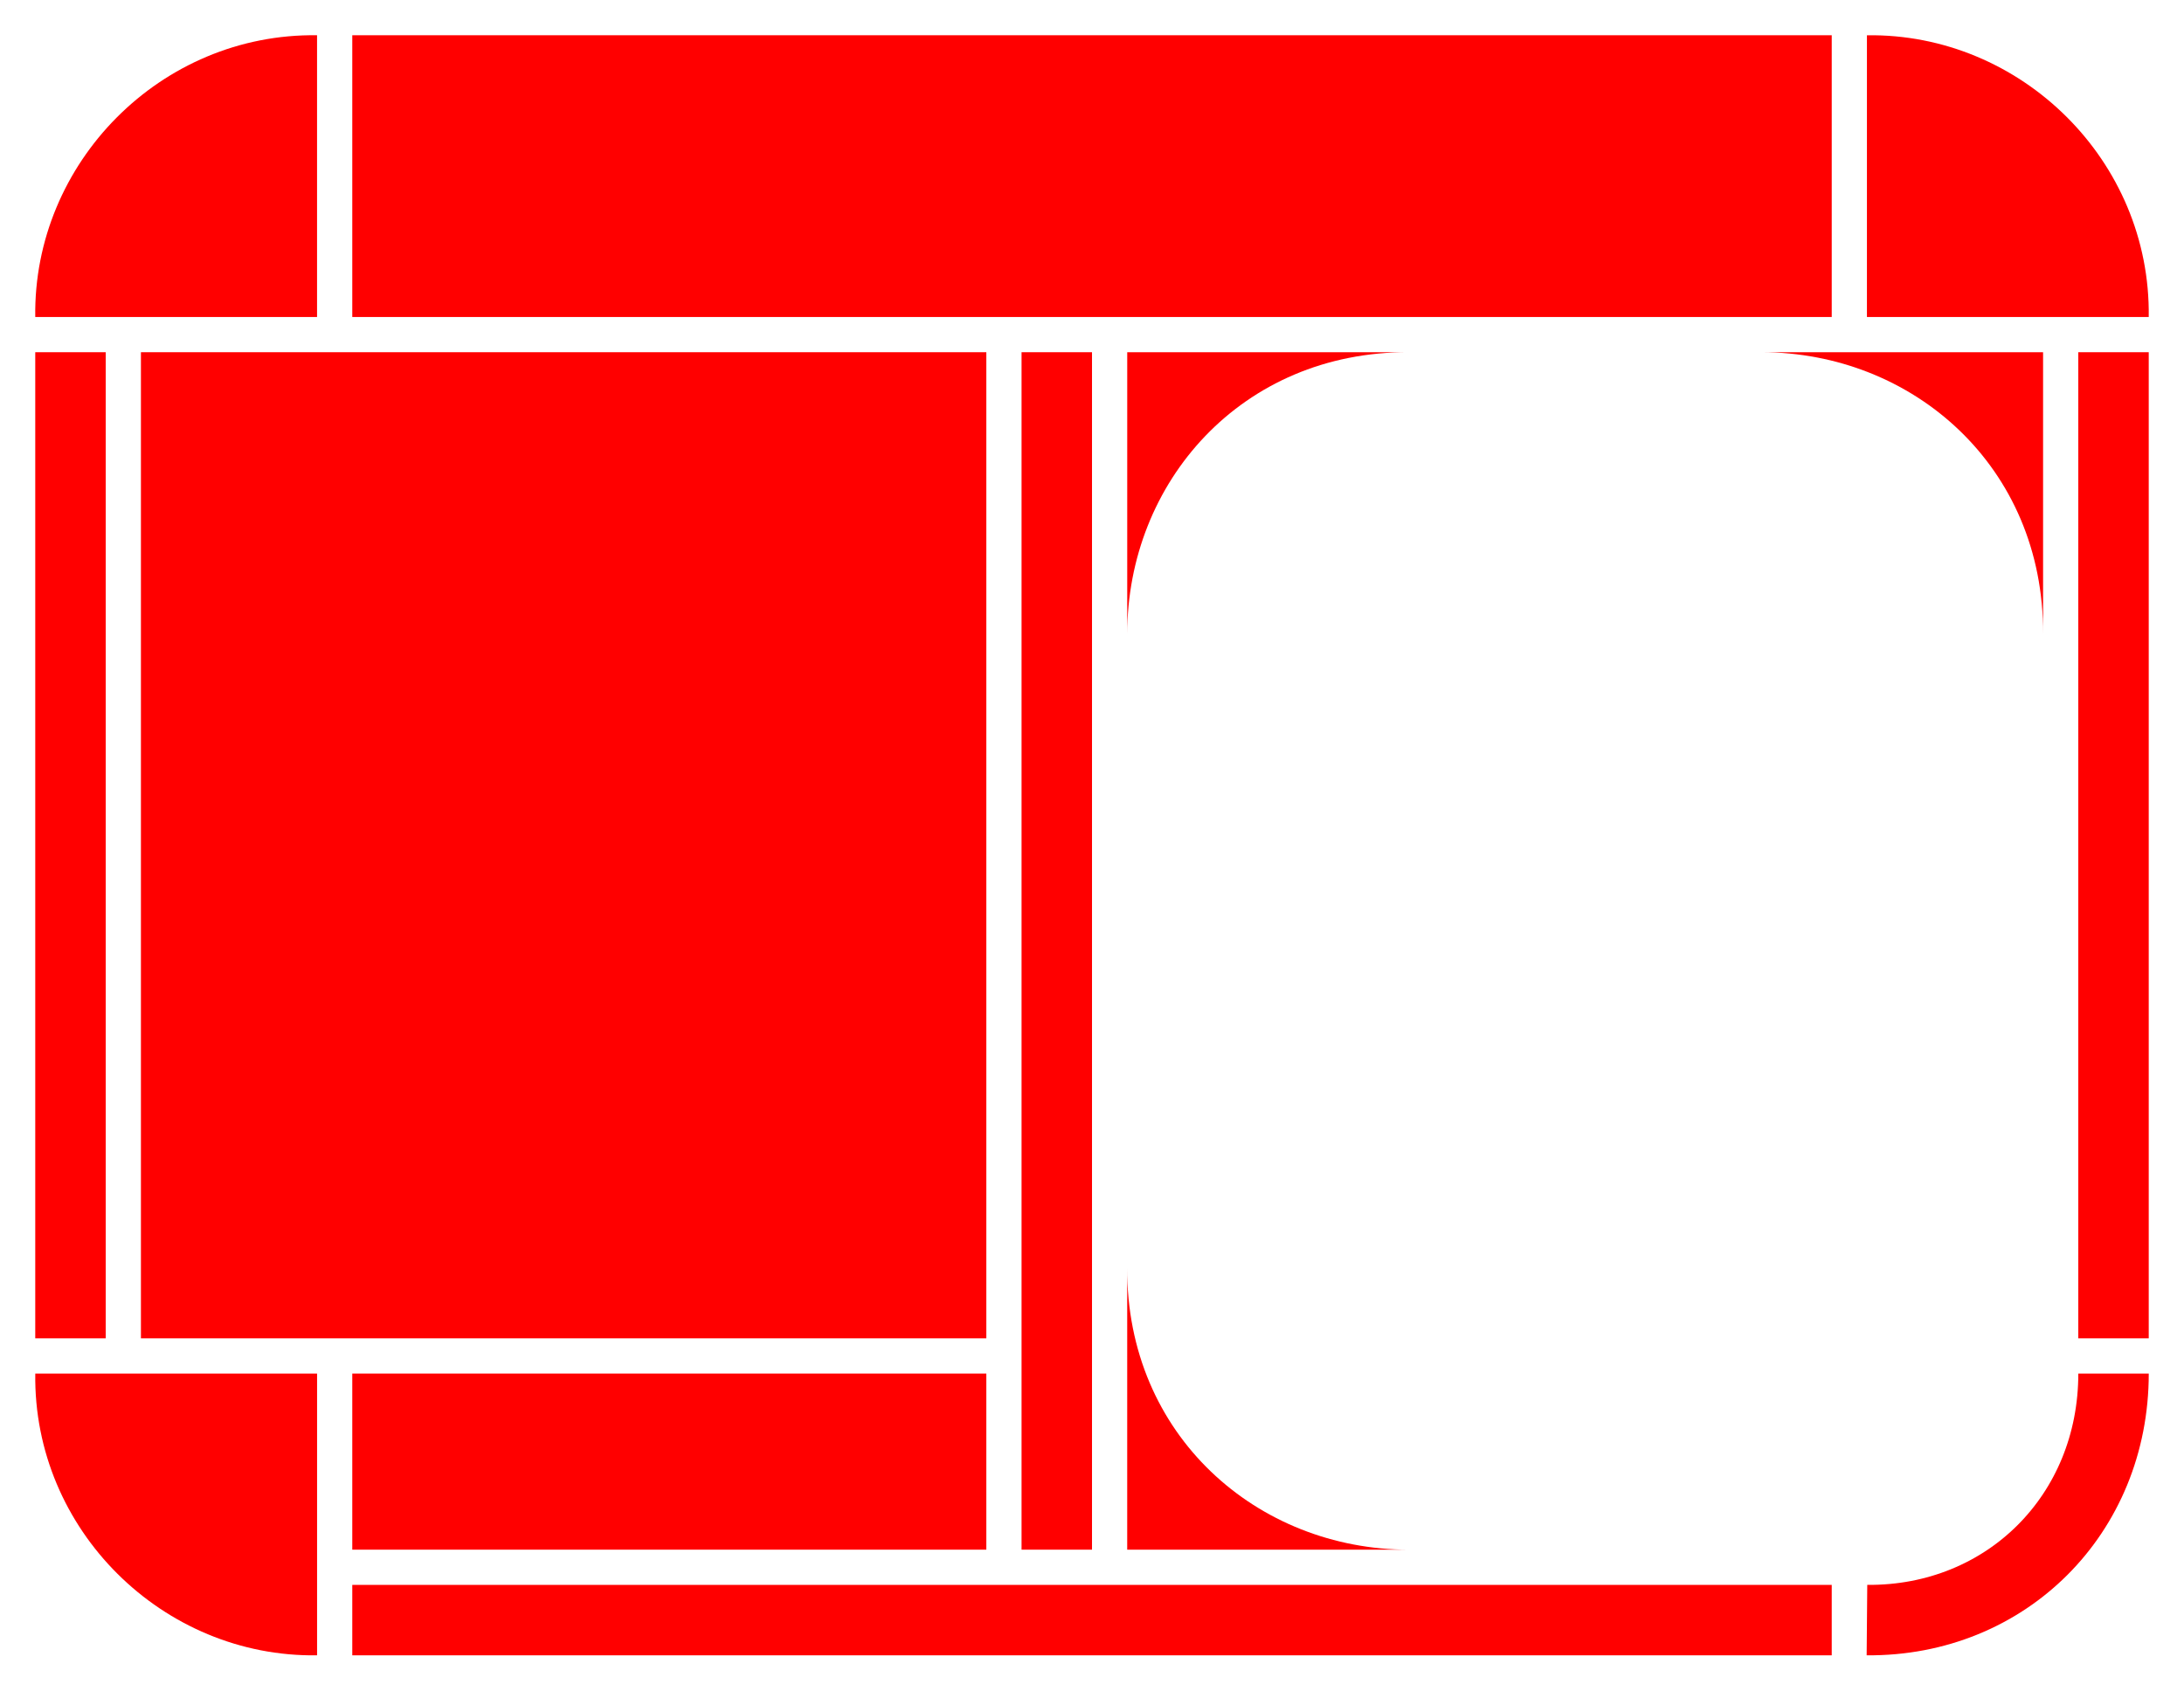
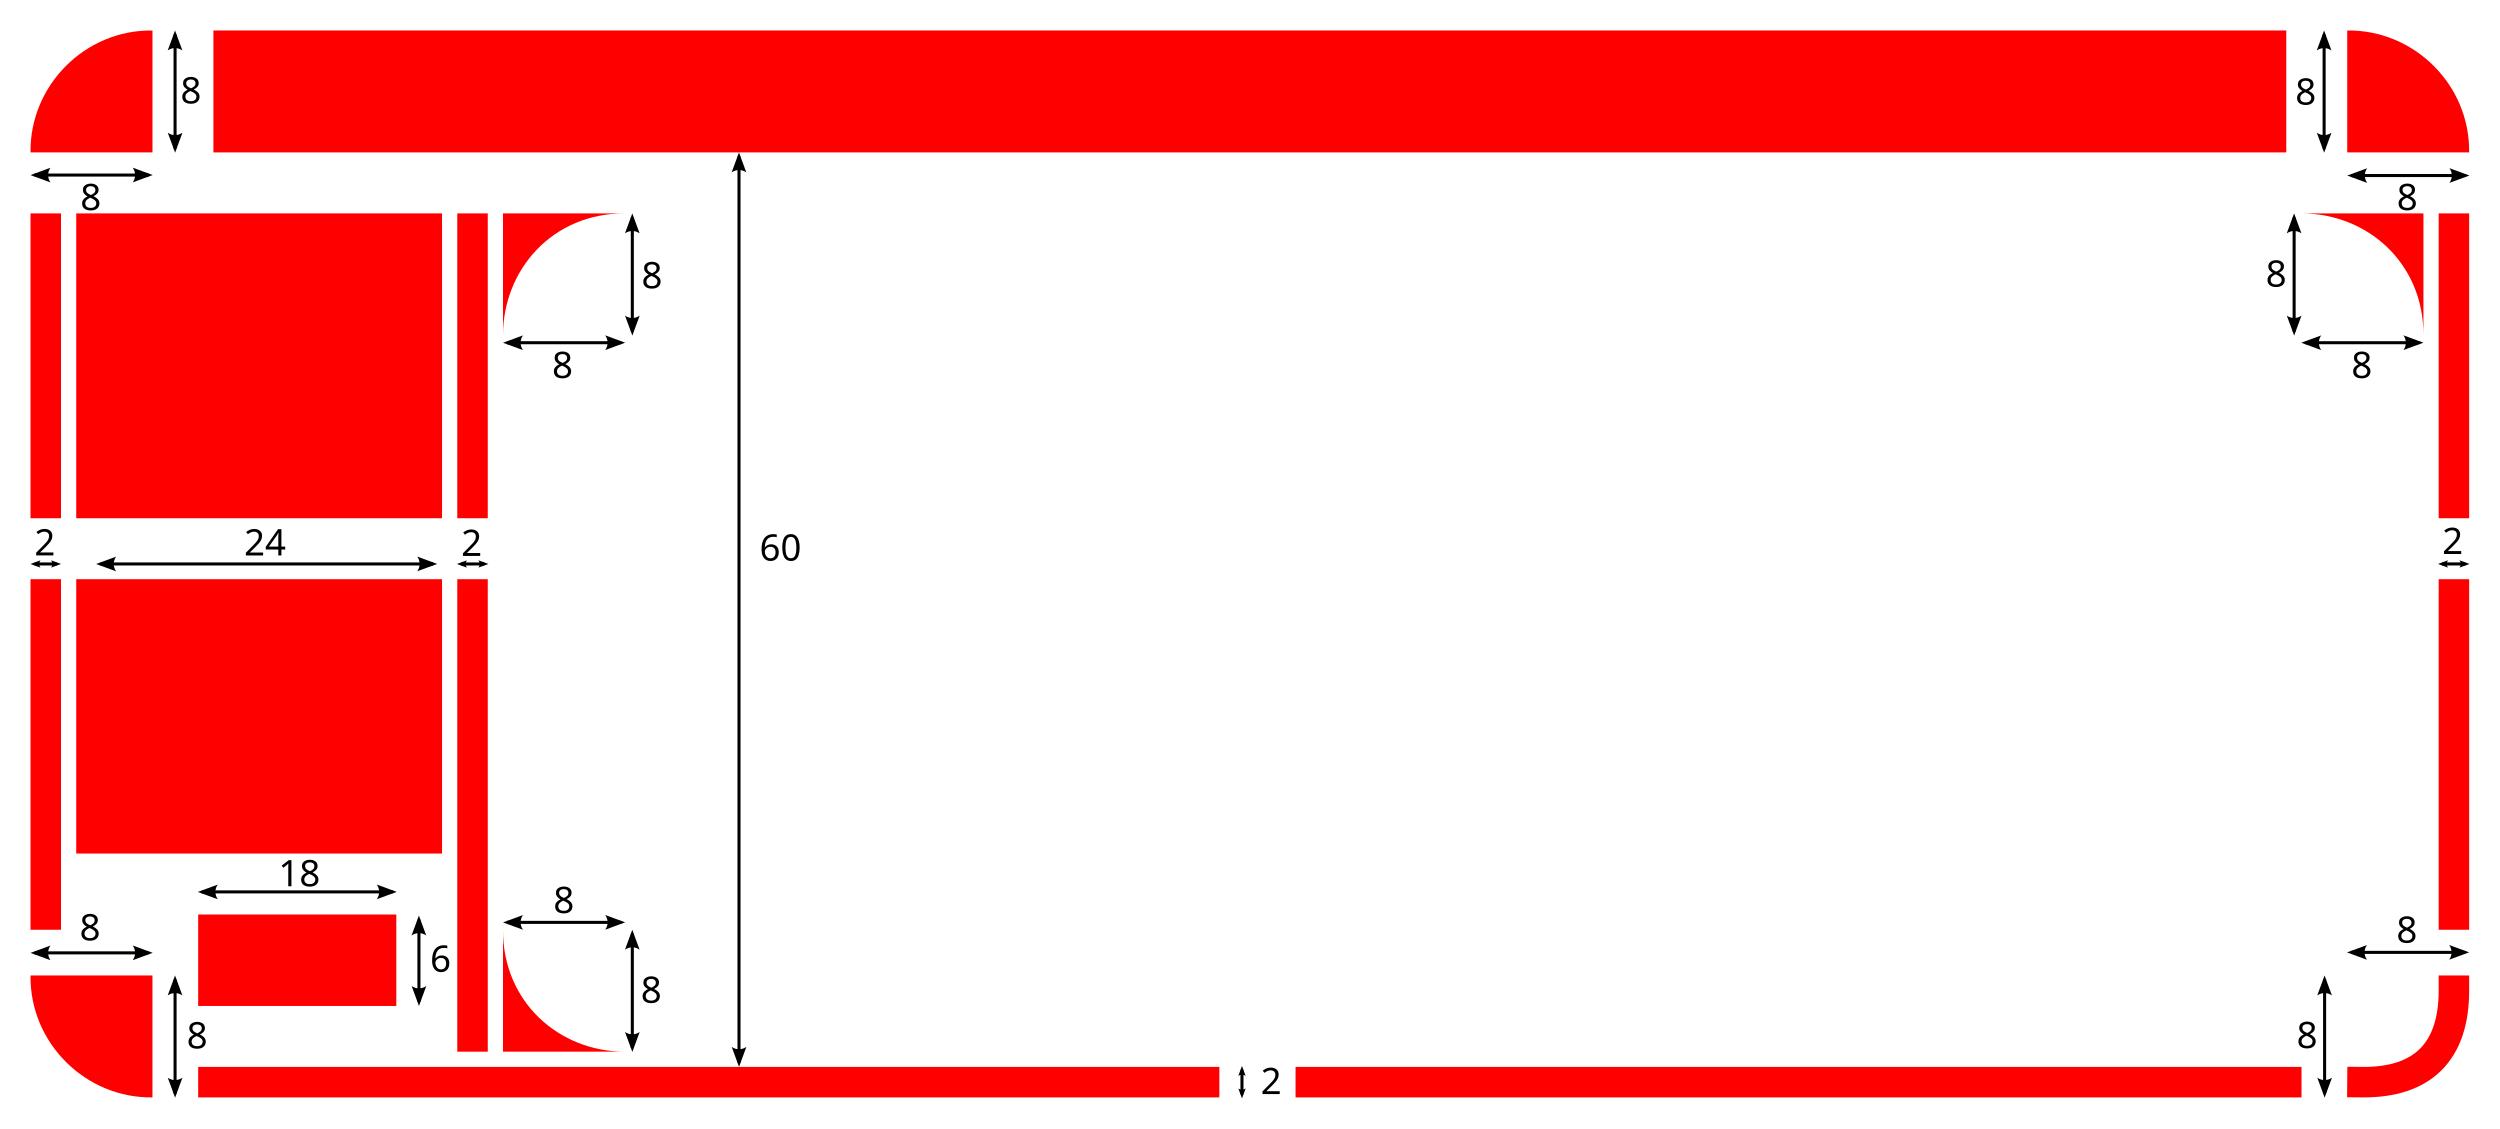
- <svg xmlns="http://www.w3.org/2000/svg" width="620.013" height="480.016" id="svg4436" version="1.1">
-   <defs id="defs4438" />
-   <g id="layer1" transform="translate(-61.42459,-260.9257)">
-     <path style="fill:#ff0000;stroke:none" d="m 591.425,270.942 0,80 80,0 c 0.625,-44.377 -36.248,-80.625 -80,-80 z" id="path3026" />
-     <path style="fill:#ff0000;stroke:none" d="m 71.433,350.934 80,0 0,-80 c -44.377,-0.625 -80.625,36.248 -80,80 z" id="path3026-7" />
-     <path style="fill:#ff0000;stroke:none" d="m 461.433,360.935 -80,0 0,80 c 0,-43.01 32.432,-80.221 80,-80 z" id="path3071-4" />
-     <path style="fill:#ff0000;stroke:none" d="m 641.432,440.934 0,-80 -80,0 c 43.01,0 80.221,32.432 80,80 z" id="path3071-4-9" />
-     <rect style="fill:#ff0000;fill-opacity:1;stroke:none" id="rect3799" width="420" height="80" x="161.433" y="270.934" />
-     <rect style="fill:#ff0000;fill-opacity:1;stroke:none" id="rect3801" width="20" height="280" x="71.433" y="360.934" />
-     <rect style="fill:#ff0000;fill-opacity:1;stroke:none" id="rect3801-2" width="20" height="280" x="651.425" y="360.934" />
-     <rect style="fill:#ff0000;fill-opacity:1;stroke:none" id="rect3801-5" width="20" height="420" x="710.934" y="-581.433" transform="matrix(0,1,-1,0,0,0)" />
-     <path style="fill:none;stroke:#ff0000;stroke-width:20;stroke-linecap:butt;stroke-linejoin:miter;stroke-miterlimit:4;stroke-opacity:1;stroke-dasharray:none" d="m 591.433,720.931 c 39.493,0.338 70,-30 70,-70" id="path3839-0-8-3-3" />
-     <rect style="fill:#ff0000;fill-opacity:1;stroke:none" id="rect4260" width="240" height="280" x="101.433" y="360.934" />
-     <rect style="fill:#ff0000;fill-opacity:1;stroke:none" id="rect3801-9" width="20" height="340" x="351.433" y="360.934" />
-     <rect style="fill:#ff0000;fill-opacity:1;stroke:none" id="rect4260-18" width="180" height="50" x="161.433" y="650.934" />
-     <path style="fill:#ff0000;stroke:none" d="m 151.44,730.934 0,-80 -80,0 c -0.625,44.377 36.248,80.625 80,80 z" id="path3026-8-9" />
-     <path style="fill:#ff0000;stroke:none" d="m 381.426,620.942 0,80 80,0 c -43.01,0 -80.221,-32.432 -80,-80 z" id="path3071" />
+ <svg xmlns="http://www.w3.org/2000/svg" width="820.129" height="370.337" id="svg2" version="1.1">
+   <defs id="defs4">
+     <marker orient="auto" refY="0" refX="0" id="Arrow2Mend" style="overflow:visible">
+       <path id="path3829" style="fill-rule:evenodd;stroke-width:0.625;stroke-linejoin:round" d="M 8.719,4.034 -2.207,0.016 8.719,-4.002 c -1.745,2.372 -1.735,5.617 -6e-7,8.035 z" transform="scale(-0.6,-0.6)" />
+     </marker>
+     <marker orient="auto" refY="0" refX="0" id="Arrow2Mstart" style="overflow:visible">
+       <path id="path3826" style="fill-rule:evenodd;stroke-width:0.625;stroke-linejoin:round" d="M 8.719,4.034 -2.207,0.016 8.719,-4.002 c -1.745,2.372 -1.735,5.617 -6e-7,8.035 z" transform="scale(0.6,0.6)" />
+     </marker>
+     <marker orient="auto" refY="0" refX="0" id="Arrow2Sstart" style="overflow:visible">
+       <path id="path3832" style="fill-rule:evenodd;stroke-width:0.625;stroke-linejoin:round" d="M 8.719,4.034 -2.207,0.016 8.719,-4.002 c -1.745,2.372 -1.735,5.617 -6e-7,8.035 z" transform="matrix(0.3,0,0,0.3,-0.69,0)" />
+     </marker>
+     <marker orient="auto" refY="0" refX="0" id="Arrow2Send" style="overflow:visible">
+       <path id="path3835" style="fill-rule:evenodd;stroke-width:0.625;stroke-linejoin:round" d="M 8.719,4.034 -2.207,0.016 8.719,-4.002 c -1.745,2.372 -1.735,5.617 -6e-7,8.035 z" transform="matrix(-0.3,0,0,-0.3,0.69,0)" />
+     </marker>
+     <marker orient="auto" refY="0" refX="0" id="Arrow2Mstart-7" style="overflow:visible">
+       <path id="path3826-3" style="fill-rule:evenodd;stroke-width:0.625;stroke-linejoin:round" d="M 8.719,4.034 -2.207,0.016 8.719,-4.002 c -1.745,2.372 -1.735,5.617 -6e-7,8.035 z" transform="scale(0.6,0.6)" />
+     </marker>
+     <marker orient="auto" refY="0" refX="0" id="Arrow2Mend-5" style="overflow:visible">
+       <path id="path3829-3" style="fill-rule:evenodd;stroke-width:0.625;stroke-linejoin:round" d="M 8.719,4.034 -2.207,0.016 8.719,-4.002 c -1.745,2.372 -1.735,5.617 -6e-7,8.035 z" transform="scale(-0.6,-0.6)" />
+     </marker>
+     <marker orient="auto" refY="0" refX="0" id="Arrow2Sstart-0" style="overflow:visible">
+       <path id="path3832-5" style="fill-rule:evenodd;stroke-width:0.625;stroke-linejoin:round" d="M 8.719,4.034 -2.207,0.016 8.719,-4.002 c -1.745,2.372 -1.735,5.617 -6e-7,8.035 z" transform="matrix(0.3,0,0,0.3,-0.69,0)" />
+     </marker>
+     <marker orient="auto" refY="0" refX="0" id="Arrow2Send-7" style="overflow:visible">
+       <path id="path3835-3" style="fill-rule:evenodd;stroke-width:0.625;stroke-linejoin:round" d="M 8.719,4.034 -2.207,0.016 8.719,-4.002 c -1.745,2.372 -1.735,5.617 -6e-7,8.035 z" transform="matrix(-0.3,0,0,-0.3,0.69,0)" />
+     </marker>
+     <marker orient="auto" refY="0" refX="0" id="marker8185" style="overflow:visible">
+       <path id="path8187" style="fill-rule:evenodd;stroke-width:0.625;stroke-linejoin:round" d="M 8.719,4.034 -2.207,0.016 8.719,-4.002 c -1.745,2.372 -1.735,5.617 -6e-7,8.035 z" transform="scale(0.6,0.6)" />
+     </marker>
+     <marker orient="auto" refY="0" refX="0" id="marker8189" style="overflow:visible">
+       <path id="path8191" style="fill-rule:evenodd;stroke-width:0.625;stroke-linejoin:round" d="M 8.719,4.034 -2.207,0.016 8.719,-4.002 c -1.745,2.372 -1.735,5.617 -6e-7,8.035 z" transform="scale(-0.6,-0.6)" />
+     </marker>
+   </defs>
+   <g id="layer1" transform="translate(0.01133085,-322.3622)">
+     <flowRoot xml:space="preserve" id="flowRoot3149" style="font-size:40px;font-style:normal;font-weight:normal;line-height:125%;letter-spacing:0px;word-spacing:0px;fill:#000000;fill-opacity:1;stroke:none;font-family:Sans">
+       <flowRegion id="flowRegion3151">
+         <rect id="rect3153" width="66.281" height="80.037" x="230.107" y="80.662" />
+       </flowRegion>
+       <flowPara id="flowPara3155" />
+     </flowRoot>
+     <flowRoot xml:space="preserve" id="flowRoot3157" style="font-size:40px;font-style:normal;font-weight:normal;line-height:125%;letter-spacing:0px;word-spacing:0px;fill:#000000;fill-opacity:1;stroke:none;font-family:Sans">
+       <flowRegion id="flowRegion3159">
+         <rect id="rect3161" width="0" height="57.527" x="393.932" y="231.982" />
+       </flowRegion>
+       <flowPara id="flowPara3163" />
+     </flowRoot>
+     <flowRoot xml:space="preserve" id="flowRoot3165" style="font-size:40px;font-style:normal;font-weight:normal;line-height:125%;letter-spacing:0px;word-spacing:0px;fill:#000000;fill-opacity:1;stroke:none;font-family:Sans">
+       <flowRegion id="flowRegion3167">
+         <rect id="rect3169" width="5.002" height="217.601" x="48.773" y="-109.426" />
+       </flowRegion>
+       <flowPara id="flowPara3171" />
+     </flowRoot>
+     <rect style="fill:#ff0000;fill-opacity:1;stroke:none" id="rect3799" width="680" height="40" x="70" y="332.362" />
+     <rect style="fill:#ff0000;fill-opacity:1;stroke:none" id="rect3801" width="10" height="115" x="10" y="512.37" />
+     <rect style="fill:#ff0000;fill-opacity:1;stroke:none" id="rect3801-2" width="10" height="115" x="800" y="512.37" />
+     <rect style="fill:#ff0000;fill-opacity:1;stroke:none" id="rect3801-5" width="10.008" height="335" x="672.362" y="-400" transform="matrix(0,1,-1,0,0,0)" />
+     <path style="fill:#ff0000;stroke:none" d="m 10.004,372.362 40.004,0 0,-39.996 c -22.191,-0.313 -40.317,18.122 -40.004,39.996 z" id="path3026-7-2-0" />
+     <path style="fill:#ff0000;stroke:none" d="m 770,332.366 0,39.996 39.996,0 C 810.309,350.176 791.874,332.054 770,332.366 z" id="path3026-6-9" />
+     <path style="fill:none;stroke:#ff0000;stroke-width:10;stroke-linecap:square;stroke-linejoin:miter;stroke-miterlimit:4;stroke-opacity:1;stroke-dasharray:none" d="m 775,677.36 c 19.746,0.169 30,-10.001 30,-30" id="path3839-0-7-6-47" />
+     <path style="fill:#ff0000;stroke:none" d="m 795,432.37 0,-40 -40,0 c 21.505,0 40.11,16.216 40,40 z" id="path3071-4-9-29-8" />
+     <path style="fill:none;stroke:#000000;stroke-width:1px;stroke-linecap:butt;stroke-linejoin:miter;stroke-opacity:1;marker-start:url(#Arrow2Mstart);marker-end:url(#Arrow2Mend)" d="m 762.42,333.694 0,37.433" id="path3028" />
+     <text xml:space="preserve" style="font-size:40px;font-style:normal;font-weight:normal;line-height:125%;letter-spacing:0px;word-spacing:0px;fill:#000000;fill-opacity:1;stroke:none;font-family:Sans" x="752.961" y="356.684" id="text4998">
+       <tspan id="tspan5000" x="752.961" y="356.684" style="font-size:12px">8</tspan>
+     </text>
+     <rect style="fill:#ff0000;fill-opacity:1;stroke:none" id="rect3801-5-2" width="10.008" height="330" x="672.362" y="-755" transform="matrix(0,1,-1,0,0,0)" />
+     <path style="fill:none;stroke:#000000;stroke-width:1px;stroke-linecap:butt;stroke-linejoin:miter;stroke-opacity:1;marker-start:url(#Arrow2Sstart);marker-end:url(#Arrow2Send)" d="m 407.42,673.393 0,7.954" id="path3028-2" />
+     <text xml:space="preserve" style="font-size:40px;font-style:normal;font-weight:normal;line-height:125%;letter-spacing:0px;word-spacing:0px;fill:#000000;fill-opacity:1;stroke:none;font-family:Sans" x="413.566" y="681.276" id="text4998-2">
+       <tspan id="tspan5000-8" x="413.566" y="681.276" style="font-size:12px">2</tspan>
+     </text>
+     <rect style="fill:#ff0000;fill-opacity:1;stroke:none" id="rect3801-2-6" width="10" height="100" x="800" y="392.37" />
+     <path style="fill:none;stroke:#000000;stroke-width:1px;stroke-linecap:butt;stroke-linejoin:miter;stroke-opacity:1;marker-start:url(#Arrow2Sstart);marker-end:url(#Arrow2Send)" d="m 801.137,507.362 7.628,0.008" id="path5464" />
+     <text xml:space="preserve" style="font-size:12px;font-style:normal;font-variant:normal;font-weight:normal;font-stretch:normal;text-indent:0;text-align:start;text-decoration:none;line-height:125%;letter-spacing:0px;word-spacing:0px;text-transform:none;direction:ltr;block-progression:tb;writing-mode:lr-tb;text-anchor:start;baseline-shift:baseline;color:#000000;fill:#000000;fill-opacity:1;fill-rule:nonzero;stroke:none;stroke-width:1px;marker:none;visibility:visible;display:inline;overflow:visible;enable-background:accumulate;font-family:Sans;-inkscape-font-specification:Sans" x="801.158" y="504.097" id="text6048">
+       <tspan id="tspan6050" x="801.158" y="504.097">2</tspan>
+     </text>
+     <rect style="fill:#ff0000;fill-opacity:1;stroke:none" id="rect3801-57" width="10" height="100" x="10" y="392.37" />
+     <g id="g9654">
+       <text id="text6048-1" y="504.564" x="11.27" style="font-size:12px;font-style:normal;font-variant:normal;font-weight:normal;font-stretch:normal;text-indent:0;text-align:start;text-decoration:none;line-height:125%;letter-spacing:0px;word-spacing:0px;text-transform:none;direction:ltr;block-progression:tb;writing-mode:lr-tb;text-anchor:start;baseline-shift:baseline;color:#000000;fill:#000000;fill-opacity:1;fill-rule:nonzero;stroke:none;stroke-width:1px;marker:none;visibility:visible;display:inline;overflow:visible;enable-background:accumulate;font-family:Sans;-inkscape-font-specification:Sans" xml:space="preserve">
+         <tspan y="504.564" x="11.27" id="tspan6050-8">2</tspan>
+       </text>
+       <path id="path6123" d="m 11.341,507.37 7.329,0" style="fill:none;stroke:#000000;stroke-width:1px;stroke-linecap:butt;stroke-linejoin:miter;stroke-opacity:1;marker-start:url(#Arrow2Sstart-0);marker-end:url(#Arrow2Send-7)" />
+     </g>
+     <path style="fill:none;stroke:#000000;stroke-width:1px;stroke-linecap:butt;stroke-linejoin:miter;stroke-opacity:1;marker-start:url(#Arrow2Mstart-7);marker-end:url(#Arrow2Mend-5)" d="m 11.324,634.95 37.433,0" id="path6521" />
+     <path style="fill:none;stroke:#000000;stroke-width:1px;stroke-linecap:butt;stroke-linejoin:miter;stroke-opacity:1;marker-start:url(#Arrow2Mstart-7);marker-end:url(#Arrow2Mend-5)" d="m 57.42,643.694 0,37.433" id="path6523" />
+     <text xml:space="preserve" style="font-size:12px;font-style:normal;font-variant:normal;font-weight:normal;font-stretch:normal;text-indent:0;text-align:start;text-decoration:none;line-height:125%;letter-spacing:0px;word-spacing:0px;text-transform:none;direction:ltr;block-progression:tb;writing-mode:lr-tb;text-anchor:start;baseline-shift:baseline;color:#000000;fill:#000000;fill-opacity:1;fill-rule:nonzero;stroke:none;stroke-width:1px;marker:none;visibility:visible;display:inline;overflow:visible;enable-background:accumulate;font-family:Sans;-inkscape-font-specification:Sans" x="26.096" y="630.841" id="text7317">
+       <tspan id="tspan7319" x="26.096" y="630.841">8</tspan>
+     </text>
+     <text xml:space="preserve" style="font-size:12px;font-style:normal;font-variant:normal;font-weight:normal;font-stretch:normal;text-indent:0;text-align:start;text-decoration:none;line-height:125%;letter-spacing:0px;word-spacing:0px;text-transform:none;direction:ltr;block-progression:tb;writing-mode:lr-tb;text-anchor:start;baseline-shift:baseline;color:#000000;fill:#000000;fill-opacity:1;fill-rule:nonzero;stroke:none;stroke-width:1px;marker:none;visibility:visible;display:inline;overflow:visible;enable-background:accumulate;font-family:Sans;-inkscape-font-specification:Sans" x="61.23" y="666.276" id="text7321">
+       <tspan id="tspan7323" x="61.23" y="666.276">8</tspan>
+     </text>
+     <path style="fill:none;stroke:#000000;stroke-width:1px;stroke-linecap:butt;stroke-linejoin:miter;stroke-opacity:1;marker-start:url(#Arrow2Mstart-7);marker-end:url(#Arrow2Mend-5)" d="m 57.42,333.687 0,37.433" id="path7325" />
+     <text xml:space="preserve" style="font-size:12px;font-style:normal;font-variant:normal;font-weight:normal;font-stretch:normal;text-indent:0;text-align:start;text-decoration:none;line-height:125%;letter-spacing:0px;word-spacing:0px;text-transform:none;direction:ltr;block-progression:tb;writing-mode:lr-tb;text-anchor:start;baseline-shift:baseline;color:#000000;fill:#000000;fill-opacity:1;fill-rule:nonzero;stroke:none;stroke-width:1px;marker:none;visibility:visible;display:inline;overflow:visible;enable-background:accumulate;font-family:Sans;-inkscape-font-specification:Sans" x="59.186" y="356.276" id="text7921">
+       <tspan id="tspan7923" x="59.186" y="356.276">8</tspan>
+     </text>
+     <path style="fill:none;stroke:#000000;stroke-width:1px;stroke-linecap:butt;stroke-linejoin:miter;stroke-opacity:1;marker-start:url(#Arrow2Mstart-7);marker-end:url(#Arrow2Mend-5)" d="m 48.757,379.79 -37.433,0" id="path7325-1" />
+     <text xml:space="preserve" style="font-size:12px;font-style:normal;font-variant:normal;font-weight:normal;font-stretch:normal;text-indent:0;text-align:start;text-decoration:none;line-height:125%;letter-spacing:0px;word-spacing:0px;text-transform:none;direction:ltr;block-progression:tb;writing-mode:lr-tb;text-anchor:start;baseline-shift:baseline;color:#000000;fill:#000000;fill-opacity:1;fill-rule:nonzero;stroke:none;stroke-width:1px;marker:none;visibility:visible;display:inline;overflow:visible;enable-background:accumulate;font-family:Sans;-inkscape-font-specification:Sans" x="26.334" y="391.276" id="text7955">
+       <tspan id="tspan7957" x="26.334" y="391.276">8</tspan>
+     </text>
+     <path style="fill:#ff0000;stroke:none" d="m 205,392.371 -40,0 0,40 c 0,-21.505 16.216,-40.11 40,-40 z" id="path3071-4-8-2" />
+     <path style="fill:none;stroke:#000000;stroke-width:1px;stroke-linecap:butt;stroke-linejoin:miter;stroke-opacity:1;marker-start:url(#Arrow2Mstart-7);marker-end:url(#Arrow2Mend-5)" d="m 203.757,434.79 -37.433,0" id="path7325-1-9" />
+     <text xml:space="preserve" style="font-size:12px;font-style:normal;font-variant:normal;font-weight:normal;font-stretch:normal;text-indent:0;text-align:start;text-decoration:none;line-height:125%;letter-spacing:0px;word-spacing:0px;text-transform:none;direction:ltr;block-progression:tb;writing-mode:lr-tb;text-anchor:start;baseline-shift:baseline;color:#000000;fill:#000000;fill-opacity:1;fill-rule:nonzero;stroke:none;stroke-width:1px;marker:none;visibility:visible;display:inline;overflow:visible;enable-background:accumulate;font-family:Sans;-inkscape-font-specification:Sans" x="181.09" y="446.358" id="text7955-3">
+       <tspan id="tspan7957-5" x="181.09" y="446.358">8</tspan>
+     </text>
+     <path style="fill:none;stroke:#000000;stroke-width:1px;stroke-linecap:butt;stroke-linejoin:miter;stroke-opacity:1;marker-start:url(#Arrow2Mstart-7);marker-end:url(#Arrow2Mend-5)" d="m 207.42,393.694 0,37.433" id="path7325-5" />
+     <text xml:space="preserve" style="font-size:12px;font-style:normal;font-variant:normal;font-weight:normal;font-stretch:normal;text-indent:0;text-align:start;text-decoration:none;line-height:125%;letter-spacing:0px;word-spacing:0px;text-transform:none;direction:ltr;block-progression:tb;writing-mode:lr-tb;text-anchor:start;baseline-shift:baseline;color:#000000;fill:#000000;fill-opacity:1;fill-rule:nonzero;stroke:none;stroke-width:1px;marker:none;visibility:visible;display:inline;overflow:visible;enable-background:accumulate;font-family:Sans;-inkscape-font-specification:Sans" x="210.435" y="416.924" id="text7921-7">
+       <tspan id="tspan7923-1" x="210.435" y="416.924">8</tspan>
+     </text>
+     <path style="fill:none;stroke:#000000;stroke-width:1px;stroke-linecap:butt;stroke-linejoin:miter;stroke-opacity:1;marker-start:url(#Arrow2Mstart-7);marker-end:url(#Arrow2Mend-5)" d="m 808.757,379.95 -37.433,0" id="path7325-1-1" />
+     <text xml:space="preserve" style="font-size:12px;font-style:normal;font-variant:normal;font-weight:normal;font-stretch:normal;text-indent:0;text-align:start;text-decoration:none;line-height:125%;letter-spacing:0px;word-spacing:0px;text-transform:none;direction:ltr;block-progression:tb;writing-mode:lr-tb;text-anchor:start;baseline-shift:baseline;color:#000000;fill:#000000;fill-opacity:1;fill-rule:nonzero;stroke:none;stroke-width:1px;marker:none;visibility:visible;display:inline;overflow:visible;enable-background:accumulate;font-family:Sans;-inkscape-font-specification:Sans" x="786.252" y="391.271" id="text7955-2">
+       <tspan id="tspan7957-0" x="786.252" y="391.271">8</tspan>
+     </text>
+     <path style="fill:none;stroke:#000000;stroke-width:1px;stroke-linecap:butt;stroke-linejoin:miter;stroke-opacity:1;marker-start:url(#Arrow2Mstart-7);marker-end:url(#Arrow2Mend-5)" d="m 793.676,434.79 -37.433,0" id="path7325-1-9-2" />
+     <text xml:space="preserve" style="font-size:12px;font-style:normal;font-variant:normal;font-weight:normal;font-stretch:normal;text-indent:0;text-align:start;text-decoration:none;line-height:125%;letter-spacing:0px;word-spacing:0px;text-transform:none;direction:ltr;block-progression:tb;writing-mode:lr-tb;text-anchor:start;baseline-shift:baseline;color:#000000;fill:#000000;fill-opacity:1;fill-rule:nonzero;stroke:none;stroke-width:1px;marker:none;visibility:visible;display:inline;overflow:visible;enable-background:accumulate;font-family:Sans;-inkscape-font-specification:Sans" x="743.257" y="416.403" id="text7955-3-2">
+       <tspan id="tspan7957-5-3" x="743.257" y="416.403">8</tspan>
+     </text>
+     <path style="fill:none;stroke:#000000;stroke-width:1px;stroke-linecap:butt;stroke-linejoin:miter;stroke-opacity:1;marker-start:url(#Arrow2Mstart-7);marker-end:url(#Arrow2Mend-5)" d="m 752.58,393.694 0,37.433" id="path7325-5-1" />
+     <text xml:space="preserve" style="font-size:12px;font-style:normal;font-variant:normal;font-weight:normal;font-stretch:normal;text-indent:0;text-align:start;text-decoration:none;line-height:125%;letter-spacing:0px;word-spacing:0px;text-transform:none;direction:ltr;block-progression:tb;writing-mode:lr-tb;text-anchor:start;baseline-shift:baseline;color:#000000;fill:#000000;fill-opacity:1;fill-rule:nonzero;stroke:none;stroke-width:1px;marker:none;visibility:visible;display:inline;overflow:visible;enable-background:accumulate;font-family:Sans;-inkscape-font-specification:Sans" x="771.351" y="446.355" id="text7921-7-1">
+       <tspan id="tspan7923-1-8" x="771.351" y="446.355">8</tspan>
+     </text>
+     <path style="fill:none;stroke:#000000;stroke-width:1px;stroke-linecap:butt;stroke-linejoin:miter;stroke-opacity:1;marker-start:url(#Arrow2Mstart-7);marker-end:url(#Arrow2Mend-5)" d="m 771.243,634.79 37.433,0" id="path6521-3" />
+     <path style="fill:none;stroke:#000000;stroke-width:1px;stroke-linecap:butt;stroke-linejoin:miter;stroke-opacity:1;marker-start:url(#Arrow2Mstart-7);marker-end:url(#Arrow2Mend-5)" d="m 762.58,643.694 0,37.433" id="path6523-7" />
+     <text xml:space="preserve" style="font-size:12px;font-style:normal;font-variant:normal;font-weight:normal;font-stretch:normal;text-indent:0;text-align:start;text-decoration:none;line-height:125%;letter-spacing:0px;word-spacing:0px;text-transform:none;direction:ltr;block-progression:tb;writing-mode:lr-tb;text-anchor:start;baseline-shift:baseline;color:#000000;fill:#000000;fill-opacity:1;fill-rule:nonzero;stroke:none;stroke-width:1px;marker:none;visibility:visible;display:inline;overflow:visible;enable-background:accumulate;font-family:Sans;-inkscape-font-specification:Sans" x="753.395" y="666.176" id="text7317-6">
+       <tspan id="tspan7319-3" x="753.395" y="666.176">8</tspan>
+     </text>
+     <text xml:space="preserve" style="font-size:12px;font-style:normal;font-variant:normal;font-weight:normal;font-stretch:normal;text-indent:0;text-align:start;text-decoration:none;line-height:125%;letter-spacing:0px;word-spacing:0px;text-transform:none;direction:ltr;block-progression:tb;writing-mode:lr-tb;text-anchor:start;baseline-shift:baseline;color:#000000;fill:#000000;fill-opacity:1;fill-rule:nonzero;stroke:none;stroke-width:1px;marker:none;visibility:visible;display:inline;overflow:visible;enable-background:accumulate;font-family:Sans;-inkscape-font-specification:Sans" x="786.132" y="631.618" id="text7321-0">
+       <tspan id="tspan7323-3" x="786.132" y="631.618">8</tspan>
+     </text>
+     <path style="fill:none;stroke:#000000;stroke-width:1px;stroke-linecap:butt;stroke-linejoin:miter;stroke-opacity:1;marker-start:url(#marker8185);marker-end:url(#marker8189)" d="m 242.42,373.694 0,297.322" id="path8246" />
+     <text xml:space="preserve" style="font-size:12px;font-style:normal;font-variant:normal;font-weight:normal;font-stretch:normal;text-indent:0;text-align:start;text-decoration:none;line-height:125%;letter-spacing:0px;word-spacing:0px;text-transform:none;direction:ltr;block-progression:tb;writing-mode:lr-tb;text-anchor:start;baseline-shift:baseline;color:#000000;fill:#000000;fill-opacity:1;fill-rule:nonzero;stroke:none;stroke-width:1px;marker:none;visibility:visible;display:inline;overflow:visible;enable-background:accumulate;font-family:Sans;-inkscape-font-specification:Sans" x="249.162" y="506.276" id="text8938">
+       <tspan id="tspan8940" x="249.162" y="506.276">60</tspan>
+     </text>
+     <flowRoot xml:space="preserve" id="flowRoot9404" style="fill:#000000;stroke:none;stroke-opacity:1;stroke-width:1px;stroke-linejoin:miter;stroke-linecap:butt;font-size:12px;font-style:normal;font-variant:normal;font-weight:normal;font-stretch:normal;text-indent:0;text-align:start;text-decoration:none;line-height:125%;letter-spacing:0px;word-spacing:0px;text-transform:none;direction:ltr;block-progression:tb;writing-mode:lr-tb;text-anchor:start;baseline-shift:baseline;color:#000000;fill-opacity:1;fill-rule:nonzero;marker:none;visibility:visible;display:inline;overflow:visible;enable-background:accumulate;font-family:Sans;-inkscape-font-specification:Sans">
+       <flowRegion id="flowRegion9406">
+         <rect id="rect9408" width="73.242" height="56.914" x="15.395" y="65.238" />
+       </flowRegion>
+       <flowPara id="flowPara9410" />
+     </flowRoot>
+     <path style="fill:#ff0000;stroke:none" d="m 165,627.37 0,40 40,0 c -21.505,0 -40.11,-16.216 -40,-40 z" id="path3071-4-8-2-7" />
+     <path style="fill:none;stroke:#000000;stroke-width:1px;stroke-linecap:butt;stroke-linejoin:miter;stroke-opacity:1;marker-start:url(#Arrow2Mstart-7);marker-end:url(#Arrow2Mend-5)" d="m 203.757,624.95 -37.433,0" id="path7325-1-9-5" />
+     <text xml:space="preserve" style="font-size:12px;font-style:normal;font-variant:normal;font-weight:normal;font-stretch:normal;text-indent:0;text-align:start;text-decoration:none;line-height:125%;letter-spacing:0px;word-spacing:0px;text-transform:none;direction:ltr;block-progression:tb;writing-mode:lr-tb;text-anchor:start;baseline-shift:baseline;color:#000000;fill:#000000;fill-opacity:1;fill-rule:nonzero;stroke:none;stroke-width:1px;marker:none;visibility:visible;display:inline;overflow:visible;enable-background:accumulate;font-family:Sans;-inkscape-font-specification:Sans" x="181.511" y="621.88" id="text7955-3-6">
+       <tspan id="tspan7957-5-4" x="181.511" y="621.88">8</tspan>
+     </text>
+     <path style="fill:none;stroke:#000000;stroke-width:1px;stroke-linecap:butt;stroke-linejoin:miter;stroke-opacity:1;marker-start:url(#Arrow2Mstart-7);marker-end:url(#Arrow2Mend-5)" d="m 207.42,628.694 0,37.433" id="path7325-5-2" />
+     <text xml:space="preserve" style="font-size:12px;font-style:normal;font-variant:normal;font-weight:normal;font-stretch:normal;text-indent:0;text-align:start;text-decoration:none;line-height:125%;letter-spacing:0px;word-spacing:0px;text-transform:none;direction:ltr;block-progression:tb;writing-mode:lr-tb;text-anchor:start;baseline-shift:baseline;color:#000000;fill:#000000;fill-opacity:1;fill-rule:nonzero;stroke:none;stroke-width:1px;marker:none;visibility:visible;display:inline;overflow:visible;enable-background:accumulate;font-family:Sans;-inkscape-font-specification:Sans" x="210.196" y="651.329" id="text7921-7-0">
+       <tspan id="tspan7923-1-4" x="210.196" y="651.329">8</tspan>
+     </text>
+     <path style="fill:#ff0000;stroke:none" d="m 50,682.366 0,-40.004 -39.996,0 c -0.313,22.191 18.122,40.317 39.996,40.004 z" id="path3026-7-2-0-6" />
+     <rect style="fill:#ff0000;fill-opacity:1;stroke:none" id="rect3801-7" width="10" height="155" x="150" y="512.37" />
+     <rect style="fill:#ff0000;fill-opacity:1;stroke:none" id="rect3801-57-2" width="10" height="100" x="150" y="392.37" />
+     <rect style="fill:#ff0000;fill-opacity:1;stroke:none" id="rect3801-57-2-4" width="120" height="100" x="-145" y="392.37" transform="scale(-1,1)" />
+     <path style="fill:none;stroke:#000000;stroke-width:1px;stroke-linecap:butt;stroke-linejoin:miter;stroke-opacity:1;marker-start:url(#Arrow2Mstart-7);marker-end:url(#Arrow2Mend-5)" d="m 142.094,507.37 -109.242,0" id="path7325-1-9-21" />
+     <text xml:space="preserve" style="font-size:12px;font-style:normal;font-variant:normal;font-weight:normal;font-stretch:normal;text-indent:0;text-align:start;text-decoration:none;line-height:125%;letter-spacing:0px;word-spacing:0px;text-transform:none;direction:ltr;block-progression:tb;writing-mode:lr-tb;text-anchor:start;baseline-shift:baseline;color:#000000;fill:#000000;fill-opacity:1;fill-rule:nonzero;stroke:none;stroke-width:1px;marker:none;visibility:visible;display:inline;overflow:visible;enable-background:accumulate;font-family:Sans;-inkscape-font-specification:Sans" x="80.068" y="504.575" id="text7955-3-1">
+       <tspan id="tspan7957-5-9" x="80.068" y="504.575">24</tspan>
+     </text>
+     <text xml:space="preserve" style="font-size:12px;font-style:normal;font-variant:normal;font-weight:normal;font-stretch:normal;text-indent:0;text-align:start;text-decoration:none;line-height:125%;letter-spacing:0px;word-spacing:0px;text-transform:none;direction:ltr;block-progression:tb;writing-mode:lr-tb;text-anchor:start;baseline-shift:baseline;color:#000000;fill:#000000;fill-opacity:1;fill-rule:nonzero;stroke:none;stroke-width:1px;marker:none;visibility:visible;display:inline;overflow:visible;enable-background:accumulate;font-family:Sans;-inkscape-font-specification:Sans" x="151.281" y="504.74" id="text6048-1-8">
+       <tspan id="tspan6050-8-2" x="151.281" y="504.74">2</tspan>
+     </text>
+     <path style="fill:none;stroke:#000000;stroke-width:1px;stroke-linecap:butt;stroke-linejoin:miter;stroke-opacity:1;marker-start:url(#Arrow2Sstart-0);marker-end:url(#Arrow2Send-7)" d="m 151.235,507.37 7.628,0" id="path6123-0" />
+     <rect style="fill:#ff0000;fill-opacity:1;stroke:none" id="rect3801-57-2-4-7" width="120" height="90" x="-145" y="512.37" transform="scale(-1,1)" />
+     <rect style="fill:#ff0000;fill-opacity:1;stroke:none" id="rect3801-57-2-4-7-9" width="65" height="30" x="-130" y="622.37" transform="scale(-1,1)" />
+     <path style="fill:none;stroke:#000000;stroke-width:1px;stroke-linecap:butt;stroke-linejoin:miter;stroke-opacity:1;marker-start:url(#Arrow2Mstart-7);marker-end:url(#Arrow2Mend-5)" d="m 128.816,614.95 -62.611,0" id="path7325-1-9-5-4" />
+     <text xml:space="preserve" style="font-size:12px;font-style:normal;font-variant:normal;font-weight:normal;font-stretch:normal;text-indent:0;text-align:start;text-decoration:none;line-height:125%;letter-spacing:0px;word-spacing:0px;text-transform:none;direction:ltr;block-progression:tb;writing-mode:lr-tb;text-anchor:start;baseline-shift:baseline;color:#000000;fill:#000000;fill-opacity:1;fill-rule:nonzero;stroke:none;stroke-width:1px;marker:none;visibility:visible;display:inline;overflow:visible;enable-background:accumulate;font-family:Sans;-inkscape-font-specification:Sans" x="91.323" y="613.1" id="text7955-3-6-7">
+       <tspan id="tspan7957-5-4-0" x="91.323" y="613.1">18</tspan>
+     </text>
+     <path style="fill:none;stroke:#000000;stroke-width:1px;stroke-linecap:butt;stroke-linejoin:miter;stroke-opacity:1;marker-start:url(#Arrow2Mstart-7);marker-end:url(#Arrow2Mend-5)" d="m 137.42,651.046 0,-27.018" id="path7325-1-9-5-4-5" />
+     <text xml:space="preserve" style="font-size:12px;font-style:normal;font-variant:normal;font-weight:normal;font-stretch:normal;text-indent:0;text-align:start;text-decoration:none;line-height:125%;letter-spacing:0px;word-spacing:0px;text-transform:none;direction:ltr;block-progression:tb;writing-mode:lr-tb;text-anchor:start;baseline-shift:baseline;color:#000000;fill:#000000;fill-opacity:1;fill-rule:nonzero;stroke:none;stroke-width:1px;marker:none;visibility:visible;display:inline;overflow:visible;enable-background:accumulate;font-family:Sans;-inkscape-font-specification:Sans" x="141.086" y="641.148" id="text7955-3-6-7-9">
+       <tspan id="tspan7957-5-4-0-6" x="141.086" y="641.148">6</tspan>
+     </text>
+     <rect style="fill:none;fill-opacity:1;stroke:none" id="rect3801-57-2-4-7-9-7" width="25" height="30" x="-235" y="592.37" transform="scale(-1,1)" />
  </g>
</svg>
